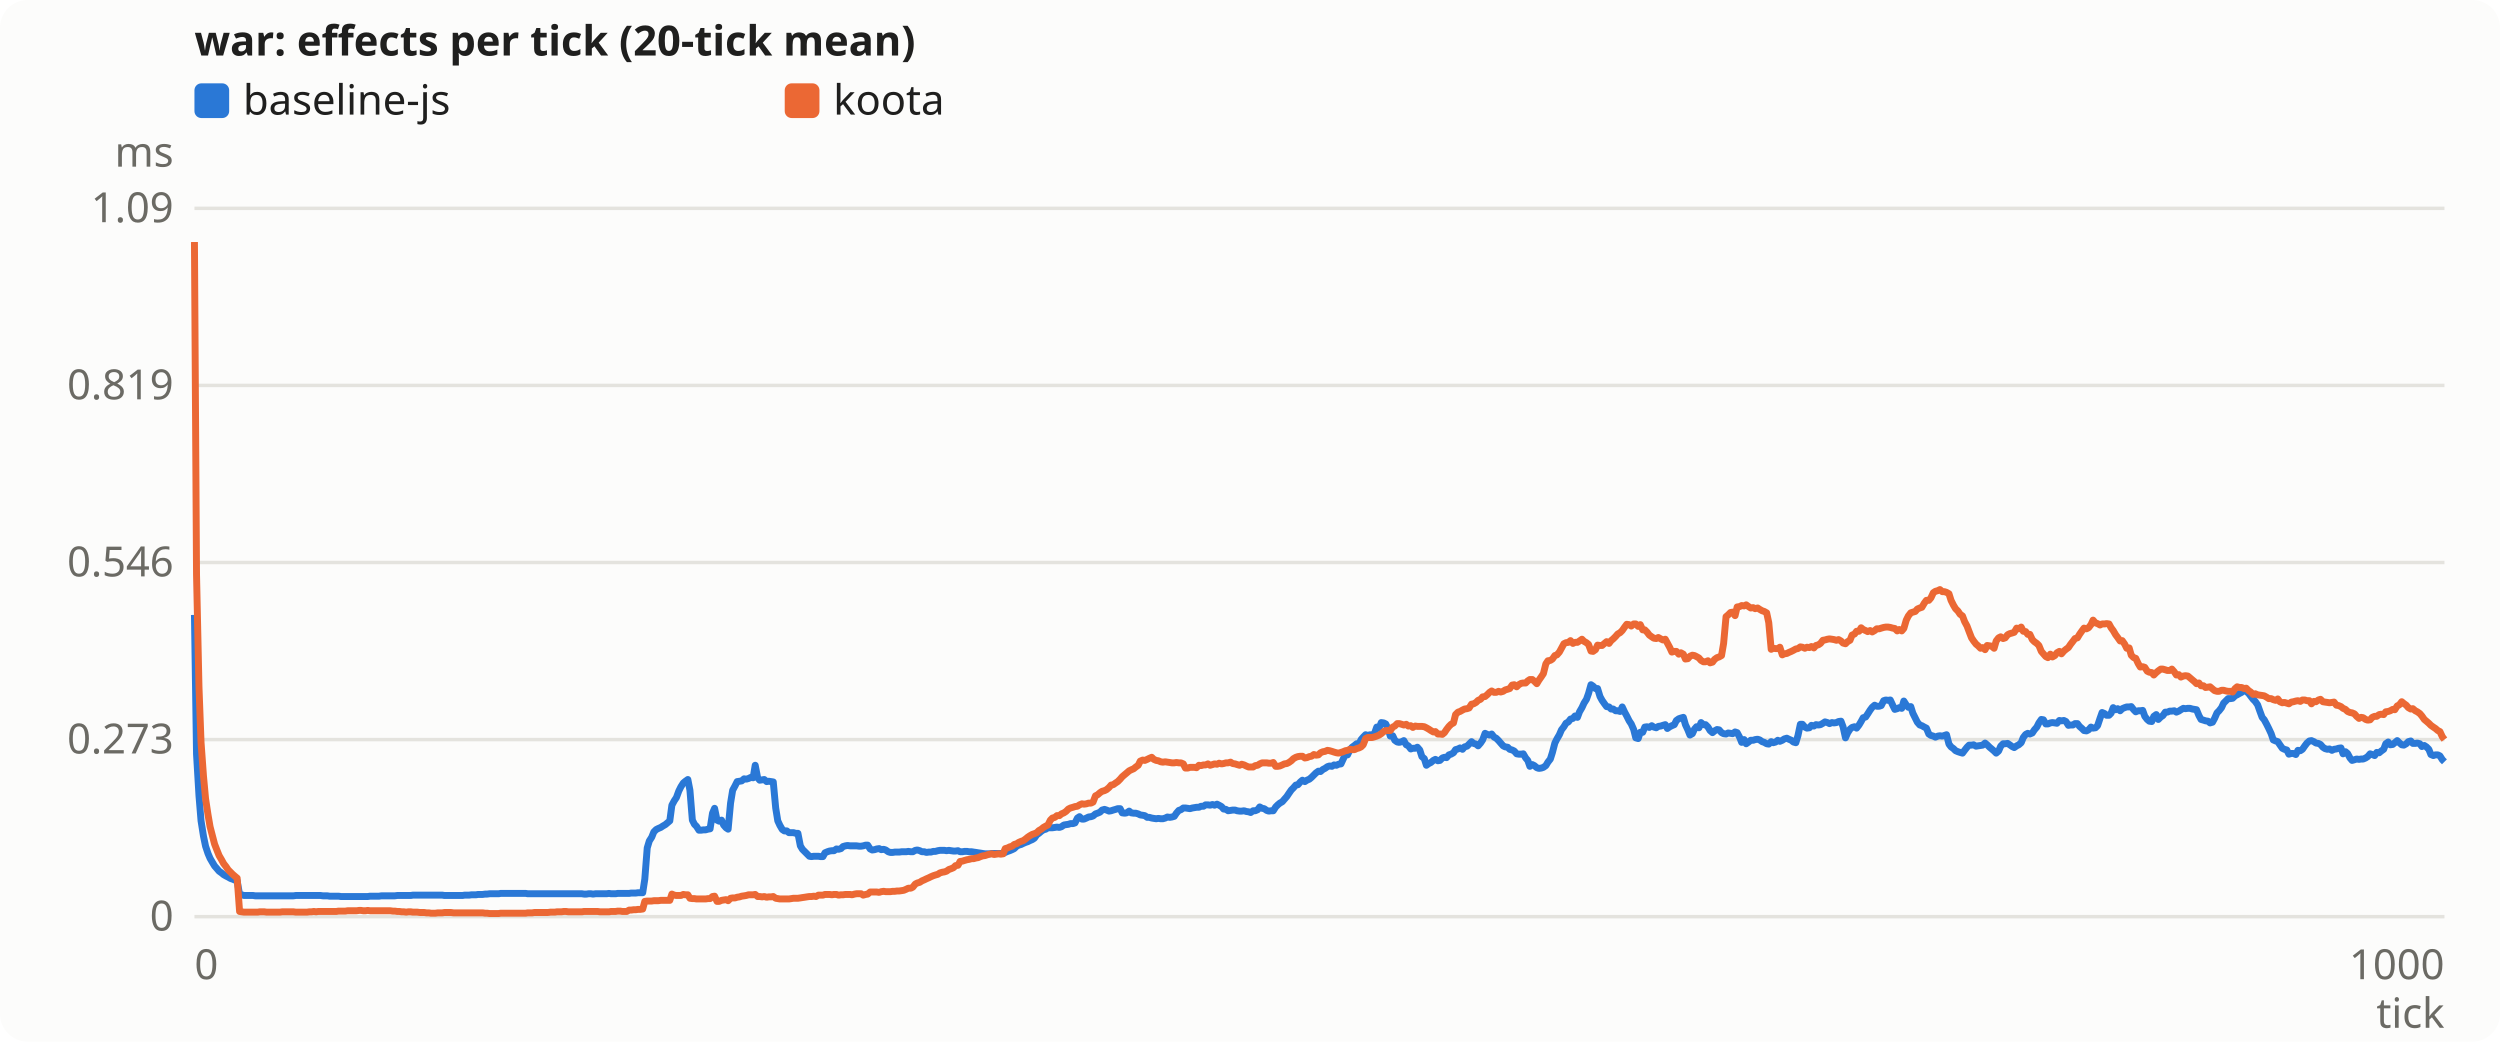
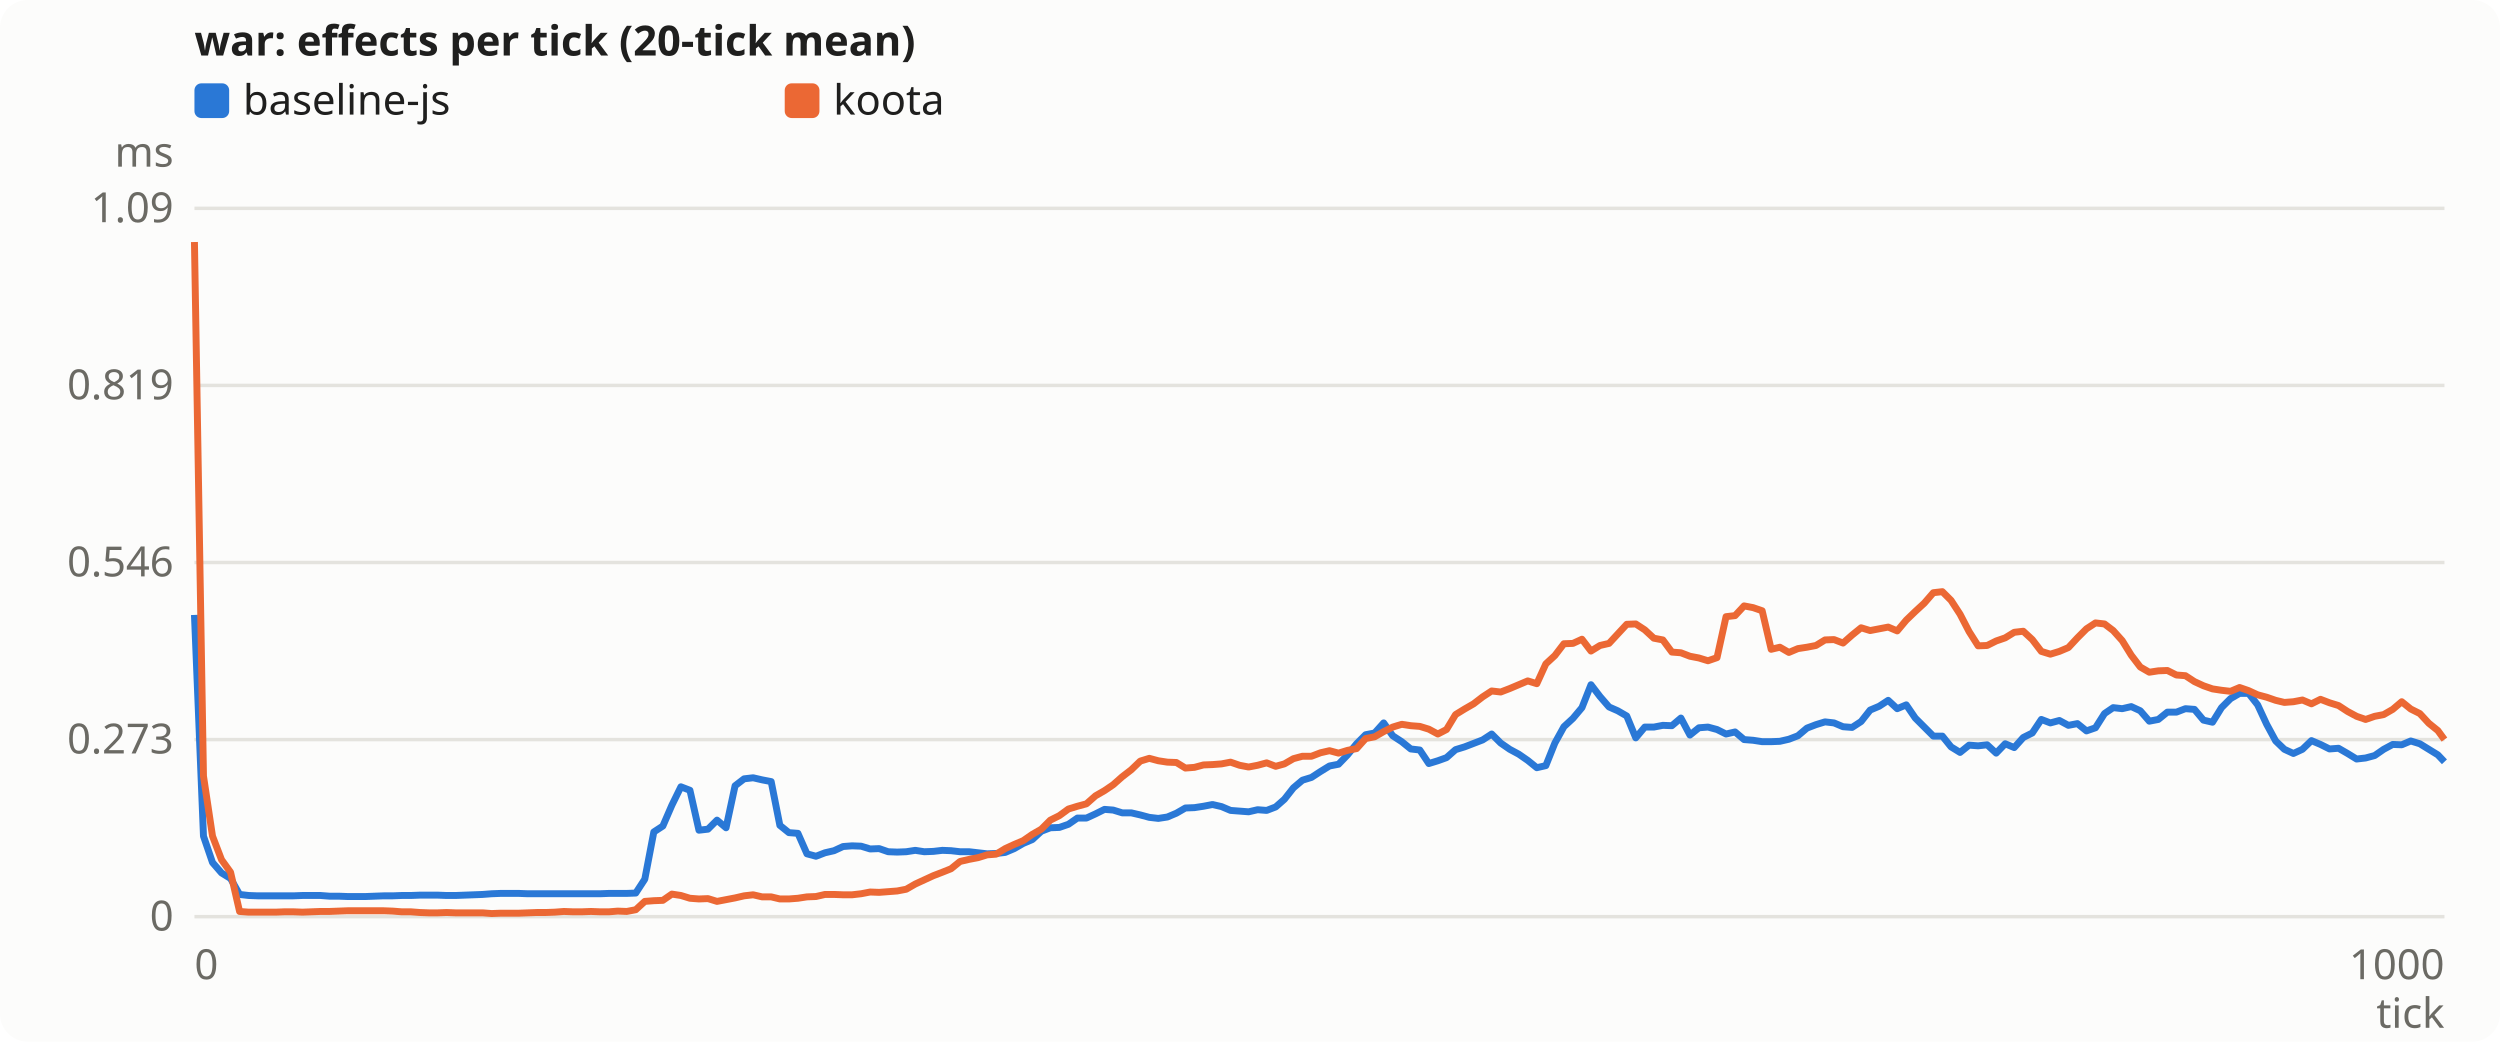
<svg xmlns="http://www.w3.org/2000/svg" viewBox="0 0 720 300" font-family="system-ui,sans-serif" font-size="12">
  <style>.bg{fill:#fcfcfb}.g{stroke:#e4e3de;stroke-width:1}.p{fill:#1f1f1e}.m{fill:#6b6a64}.s0{stroke:#2a78d6}.f0{fill:#2a78d6}.s1{stroke:#eb6834}.f1{fill:#eb6834}.s2{stroke:#1baf7a}.f2{fill:#1baf7a}.s3{stroke:#eda100}.f3{fill:#eda100}.s4{stroke:#e87ba4}.f4{fill:#e87ba4}.s5{stroke:#008300}.f5{fill:#008300}
@media (prefers-color-scheme: dark){.bg{fill:#1a1a19}.g{stroke:#33332f}.p{fill:#f0efec}.m{fill:#a3a29a}.s0{stroke:#3987e5}.f0{fill:#3987e5}.s1{stroke:#d95926}.f1{fill:#d95926}.s2{stroke:#199e70}.f2{fill:#199e70}.s3{stroke:#c98500}.f3{fill:#c98500}.s4{stroke:#d55181}.f4{fill:#d55181}.s5{stroke:#008300}.f5{fill:#008300}}</style>
  <rect class="bg" width="720" height="300" rx="8" />
  <text class="p" x="56" y="16" font-weight="600">war: effects per tick (20-tick mean)</text>
  <line class="g" x1="56" x2="704" y1="264" y2="264" />
  <text class="m" x="50" y="268" text-anchor="end">0</text>
  <line class="g" x1="56" x2="704" y1="213" y2="213" />
  <text class="m" x="50" y="217" text-anchor="end">0.273</text>
  <line class="g" x1="56" x2="704" y1="162" y2="162" />
  <text class="m" x="50" y="166" text-anchor="end">0.546</text>
  <line class="g" x1="56" x2="704" y1="111" y2="111" />
  <text class="m" x="50" y="115" text-anchor="end">0.819</text>
  <line class="g" x1="56" x2="704" y1="60" y2="60" />
  <text class="m" x="50" y="64" text-anchor="end">1.09</text>
  <text class="m" x="704" y="296" text-anchor="end">tick</text>
  <text class="m" x="50" y="48" text-anchor="end">ms</text>
  <text class="m" x="56" y="282">0</text>
  <text class="m" x="704" y="282" text-anchor="end">1000</text>
-   <polyline class="s0" fill="none" stroke-width="2" stroke-linejoin="round" points="56.0,177.1 56.6,217.2 57.3,229.1 57.9,236.4 58.6,240.8 59.2,243.7 59.9,245.8 60.5,247.2 61.2,248.4 61.8,249.4 62.5,250.2 63.1,250.9 63.8,251.4 64.4,251.9 65.1,252.3 65.7,252.6 66.4,253.0 67.0,253.2 67.7,253.5 68.3,253.7 69.0,257.6 69.6,257.7 70.3,257.9 70.9,257.9 71.6,257.9 72.2,257.9 72.9,257.9 73.5,258.0 74.2,258.0 74.8,258.0 75.5,258.0 76.1,258.0 76.8,258.0 77.4,258.0 78.1,258.0 78.7,258.0 79.4,258.0 80.0,258.0 80.6,258.0 81.3,258.0 81.9,258.0 82.6,258.0 83.2,258.0 83.9,258.0 84.5,258.0 85.2,257.9 85.8,257.9 86.5,257.9 87.1,257.9 87.8,257.9 88.4,257.9 89.1,257.9 89.7,257.9 90.4,257.9 91.0,257.9 91.7,257.9 92.3,257.9 93.0,258.0 93.6,258.0 94.3,258.0 94.9,258.1 95.6,258.1 96.2,258.1 96.9,258.1 97.5,258.1 98.2,258.2 98.8,258.2 99.5,258.2 100.1,258.2 100.8,258.2 101.4,258.2 102.1,258.2 102.7,258.2 103.4,258.2 104.0,258.2 104.6,258.2 105.3,258.2 105.9,258.2 106.6,258.1 107.2,258.1 107.9,258.1 108.5,258.1 109.2,258.1 109.8,258.0 110.5,258.0 111.1,258.0 111.8,258.0 112.4,258.0 113.1,258.0 113.7,258.0 114.4,257.9 115.0,257.9 115.7,257.9 116.3,257.9 117.0,257.9 117.6,257.9 118.3,257.9 118.9,257.8 119.6,257.8 120.2,257.8 120.9,257.8 121.5,257.8 122.2,257.8 122.8,257.8 123.5,257.8 124.1,257.8 124.8,257.8 125.4,257.8 126.1,257.8 126.7,257.8 127.4,257.8 128.0,257.9 128.6,257.9 129.3,257.9 129.9,257.9 130.6,257.9 131.2,257.9 131.9,257.9 132.5,257.9 133.2,257.9 133.8,257.8 134.5,257.8 135.1,257.8 135.8,257.7 136.4,257.7 137.1,257.7 137.7,257.6 138.4,257.6 139.0,257.6 139.7,257.5 140.3,257.5 141.0,257.4 141.6,257.4 142.3,257.4 142.9,257.4 143.6,257.4 144.2,257.3 144.9,257.3 145.5,257.3 146.2,257.3 146.8,257.3 147.5,257.3 148.1,257.3 148.8,257.3 149.4,257.3 150.1,257.3 150.7,257.3 151.4,257.3 152.0,257.4 152.6,257.4 153.3,257.4 153.9,257.4 154.6,257.4 155.2,257.4 155.9,257.4 156.5,257.4 157.2,257.4 157.8,257.4 158.5,257.4 159.1,257.4 159.8,257.4 160.4,257.4 161.1,257.4 161.7,257.4 162.4,257.4 163.0,257.4 163.7,257.4 164.3,257.4 165.0,257.4 165.6,257.4 166.3,257.4 166.9,257.4 167.6,257.4 168.2,257.5 168.9,257.5 169.5,257.4 170.2,257.4 170.8,257.5 171.5,257.4 172.1,257.4 172.8,257.4 173.4,257.4 174.1,257.4 174.7,257.4 175.4,257.3 176.0,257.4 176.6,257.4 177.3,257.4 177.9,257.3 178.6,257.3 179.2,257.3 179.9,257.3 180.5,257.3 181.2,257.3 181.8,257.2 182.5,257.2 183.1,257.2 183.8,257.1 184.4,257.1 185.1,257.1 185.7,253.2 186.4,244.2 187.0,242.2 187.7,241.1 188.3,239.6 189.0,238.9 189.6,238.6 190.3,238.3 190.9,237.9 191.6,237.5 192.2,237.0 192.9,236.4 193.5,231.9 194.2,230.6 194.8,229.7 195.5,227.8 196.1,226.6 196.8,225.5 197.4,225.0 198.1,224.5 198.7,227.6 199.4,236.2 200.0,237.4 200.6,238.0 201.3,239.1 201.9,239.1 202.6,239.0 203.2,239.0 203.9,238.8 204.5,238.7 205.2,234.2 205.8,232.8 206.5,236.2 207.1,236.5 207.8,236.2 208.4,237.6 209.1,238.4 209.7,238.8 210.4,231.3 211.0,227.6 211.7,226.3 212.3,225.1 213.0,225.0 213.6,224.9 214.3,224.3 214.9,224.4 215.6,224.2 216.2,223.9 216.9,224.0 217.5,220.4 218.2,224.0 218.8,224.7 219.5,224.6 220.1,224.5 220.8,225.1 221.4,225.0 222.1,225.1 222.7,225.2 223.4,232.7 224.0,236.4 224.6,237.7 225.3,238.9 225.9,239.3 226.6,239.3 227.2,239.8 227.9,239.8 228.5,239.8 229.2,240.0 229.8,240.0 230.5,243.6 231.1,244.6 231.8,245.3 232.4,245.9 233.1,246.6 233.7,246.7 234.4,246.6 235.0,246.6 235.7,246.6 236.3,246.7 237.0,246.7 237.6,245.6 238.3,245.3 238.9,245.1 239.6,245.0 240.2,245.0 240.9,244.5 241.5,244.6 242.2,244.4 242.8,243.8 243.5,243.6 244.1,243.5 244.8,243.6 245.4,243.6 246.1,243.6 246.7,243.6 247.4,243.7 248.0,243.7 248.6,243.6 249.3,243.4 249.9,243.4 250.6,244.5 251.2,244.8 251.9,244.7 252.5,244.5 253.2,244.4 253.8,244.7 254.5,244.6 255.1,244.8 255.8,245.3 256.4,245.5 257.1,245.5 257.7,245.4 258.4,245.4 259.0,245.4 259.7,245.3 260.3,245.3 261.0,245.3 261.6,245.2 262.3,245.3 262.9,245.3 263.6,244.9 264.2,244.8 264.9,245.0 265.5,245.3 266.2,245.3 266.8,245.5 267.5,245.4 268.1,245.4 268.8,245.2 269.4,245.2 270.1,245.0 270.7,244.9 271.4,244.9 272.0,244.9 272.6,245.0 273.3,244.9 273.9,245.0 274.6,245.1 275.2,245.1 275.9,245.0 276.5,245.3 277.2,245.3 277.8,245.2 278.5,245.2 279.1,245.3 279.8,245.3 280.4,245.4 281.1,245.5 281.7,245.6 282.4,245.7 283.0,245.8 283.7,245.9 284.3,245.9 285.0,245.9 285.6,245.8 286.3,245.8 286.9,245.8 287.6,245.8 288.2,245.8 288.9,245.8 289.5,245.5 290.2,245.2 290.8,245.0 291.5,244.7 292.1,244.4 292.8,243.7 293.4,243.4 294.1,243.2 294.7,242.9 295.4,242.6 296.0,242.4 296.6,242.1 297.3,241.8 297.9,241.4 298.6,240.4 299.2,240.0 299.9,239.4 300.5,239.0 301.2,238.8 301.8,238.4 302.5,238.4 303.1,238.4 303.8,238.3 304.4,238.2 305.1,238.3 305.7,238.1 306.4,237.6 307.0,237.5 307.7,237.4 308.3,237.2 309.0,237.2 309.6,237.0 310.3,235.6 310.9,235.2 311.6,235.9 312.2,235.9 312.9,235.6 313.5,235.3 314.2,235.2 314.8,235.0 315.5,234.4 316.1,234.2 316.8,233.9 317.4,233.3 318.1,233.1 318.7,233.3 319.4,233.6 320.0,233.5 320.6,233.3 321.3,233.1 321.9,232.9 322.6,232.9 323.2,234.1 323.9,234.2 324.5,234.1 325.2,233.6 325.8,234.1 326.5,234.2 327.1,234.2 327.8,234.4 328.4,234.7 329.1,234.8 329.7,234.9 330.4,235.4 331.0,235.4 331.7,235.6 332.3,235.7 333.0,235.8 333.6,235.7 334.3,235.8 334.9,235.8 335.6,235.6 336.2,235.3 336.9,235.4 337.5,235.3 338.2,235.1 338.8,234.2 339.5,233.4 340.1,233.2 340.8,232.7 341.4,232.7 342.1,232.8 342.7,232.9 343.4,232.7 344.0,232.6 344.6,232.5 345.3,232.5 345.9,232.2 346.6,232.2 347.2,231.8 347.9,231.8 348.5,231.9 349.2,231.7 349.8,231.9 350.5,231.6 351.1,231.9 351.8,232.3 352.4,233.0 353.1,233.1 353.7,233.5 354.4,233.4 355.0,233.3 355.7,233.3 356.3,233.5 357.0,233.6 357.6,233.6 358.3,233.5 358.9,233.7 359.6,233.8 360.2,234.0 360.9,233.5 361.5,233.5 362.2,233.2 362.8,232.4 363.5,232.8 364.1,232.9 364.8,233.4 365.4,233.6 366.1,233.5 366.7,233.5 367.4,232.4 368.0,231.8 368.6,231.3 369.3,230.9 369.9,230.2 370.6,229.4 371.2,228.5 371.9,227.5 372.5,226.9 373.2,226.1 373.8,226.0 374.5,225.2 375.1,224.7 375.8,225.1 376.4,224.7 377.1,224.4 377.7,223.9 378.4,223.2 379.0,222.6 379.7,222.1 380.3,222.2 381.0,221.6 381.6,221.3 382.3,220.8 382.9,220.6 383.6,220.7 384.2,220.3 384.9,220.4 385.5,220.1 386.2,220.0 386.8,218.7 387.5,217.2 388.1,217.4 388.8,215.9 389.4,215.2 390.1,214.7 390.7,214.2 391.4,214.2 392.0,213.0 392.6,212.3 393.3,211.6 393.9,211.8 394.6,211.6 395.2,211.7 395.9,211.1 396.5,209.4 397.2,209.6 397.8,208.1 398.5,208.2 399.1,208.5 399.8,210.0 400.4,212.0 401.1,211.9 401.7,213.2 402.4,213.7 403.0,213.8 403.7,213.6 404.3,213.3 405.0,214.5 405.6,214.8 406.3,215.7 406.9,215.5 407.6,215.5 408.2,215.2 408.9,216.0 409.5,217.9 410.2,218.5 410.8,220.4 411.5,219.9 412.1,219.6 412.8,219.0 413.4,218.7 414.1,219.1 414.7,219.0 415.4,218.3 416.0,218.1 416.6,218.2 417.3,217.4 417.9,217.2 418.6,216.8 419.2,215.9 419.9,215.7 420.5,215.4 421.2,215.8 421.8,215.1 422.5,214.9 423.1,214.3 423.8,213.6 424.4,214.1 425.1,214.3 425.7,214.8 426.4,214.0 427.0,213.1 427.7,211.2 428.3,211.5 429.0,211.7 429.6,211.4 430.3,212.3 430.9,212.6 431.6,213.3 432.2,214.0 432.9,214.8 433.5,215.1 434.2,215.2 434.8,215.8 435.5,216.0 436.1,216.3 436.8,217.1 437.4,217.2 438.1,217.2 438.7,217.1 439.4,218.3 440.0,219.0 440.6,220.7 441.3,220.2 441.9,220.5 442.6,221.1 443.2,221.3 443.9,221.2 444.5,221.0 445.2,220.5 445.8,219.5 446.5,218.6 447.1,216.7 447.8,214.0 448.4,212.8 449.1,211.6 449.7,210.2 450.4,209.3 451.0,208.3 451.7,207.9 452.3,207.1 453.0,206.9 453.6,206.2 454.3,206.6 454.9,205.0 455.6,203.8 456.2,202.5 456.9,201.4 457.5,199.7 458.2,197.2 458.8,197.6 459.5,198.3 460.1,198.3 460.8,200.6 461.4,201.7 462.1,202.7 462.7,203.5 463.4,203.6 464.0,204.2 464.6,204.2 465.3,204.7 465.9,204.7 466.6,204.9 467.2,203.6 467.9,205.1 468.5,206.2 469.2,207.6 469.8,208.5 470.5,210.1 471.1,212.5 471.8,212.7 472.4,210.9 473.1,210.9 473.7,209.4 474.4,209.3 475.0,209.5 475.7,209.0 476.3,209.4 477.0,209.6 477.6,209.2 478.3,209.1 478.9,208.9 479.6,208.7 480.2,209.8 480.9,209.3 481.5,209.0 482.2,208.7 482.8,207.5 483.5,207.0 484.1,206.8 484.8,206.6 485.4,208.7 486.1,210.2 486.7,211.7 487.4,211.3 488.0,210.0 488.6,209.3 489.3,209.6 489.9,208.1 490.6,208.7 491.2,208.7 491.9,209.4 492.5,210.4 493.2,211.0 493.8,210.5 494.5,210.1 495.1,210.2 495.8,211.0 496.4,211.3 497.1,211.4 497.7,211.1 498.4,211.2 499.0,211.3 499.7,210.8 500.3,211.0 501.0,212.3 501.6,213.8 502.3,213.0 502.9,214.2 503.6,213.7 504.2,213.2 504.9,213.2 505.5,213.0 506.2,212.9 506.8,213.1 507.5,213.6 508.1,213.8 508.8,214.2 509.4,214.3 510.1,213.6 510.7,213.9 511.4,213.7 512.0,213.2 512.6,213.5 513.3,213.2 513.9,212.8 514.6,212.6 515.2,212.9 515.9,213.2 516.5,213.7 517.2,213.9 517.8,211.9 518.5,208.6 519.1,208.6 519.8,209.4 520.4,209.7 521.1,209.6 521.7,208.9 522.4,209.1 523.0,208.7 523.7,208.8 524.3,208.7 525.0,208.3 525.6,207.9 526.3,208.1 526.9,208.4 527.6,208.1 528.2,208.2 528.9,208.1 529.5,207.8 530.2,207.7 530.8,209.3 531.5,212.5 532.1,211.1 532.8,210.0 533.4,209.5 534.1,209.3 534.7,209.7 535.4,208.8 536.0,207.8 536.6,206.7 537.3,206.5 537.9,205.6 538.6,204.5 539.2,203.7 539.9,203.1 540.5,203.4 541.2,203.4 541.8,203.2 542.5,201.8 543.1,201.6 543.8,201.7 544.4,201.6 545.1,203.1 545.7,204.3 546.4,204.1 547.0,203.8 547.7,204.0 548.3,201.9 549.0,203.0 549.6,203.7 550.3,203.5 550.9,205.4 551.6,206.8 552.2,208.0 552.9,208.8 553.5,209.0 554.2,209.4 554.8,209.7 555.5,211.4 556.1,211.8 556.8,212.0 557.4,212.3 558.1,212.0 558.7,211.9 559.4,212.0 560.0,211.8 560.6,211.6 561.3,214.3 561.9,215.1 562.6,215.6 563.2,216.2 563.9,216.5 564.5,216.7 565.2,216.9 565.8,216.1 566.5,215.2 567.1,214.6 567.8,214.6 568.4,214.5 569.1,214.9 569.7,214.8 570.4,214.7 571.0,214.6 571.7,214.0 572.3,214.5 573.0,215.2 573.6,215.7 574.3,216.3 574.9,216.9 575.6,216.3 576.2,214.9 576.9,214.2 577.5,214.2 578.2,214.1 578.8,214.5 579.5,215.0 580.1,215.3 580.8,214.8 581.4,214.5 582.1,213.9 582.7,212.4 583.4,211.5 584.0,211.2 584.6,211.4 585.3,211.1 585.9,210.2 586.6,209.4 587.2,208.2 587.9,207.2 588.5,207.3 589.2,208.5 589.8,208.5 590.5,208.2 591.1,208.1 591.8,208.2 592.4,208.3 593.1,207.5 593.7,207.6 594.4,207.5 595.0,207.8 595.7,208.9 596.3,208.8 597.0,208.8 597.6,208.4 598.3,208.4 598.9,209.2 599.6,209.8 600.2,210.4 600.9,210.5 601.5,210.2 602.2,209.4 602.8,209.7 603.5,209.6 604.1,209.0 604.8,206.9 605.4,205.2 606.1,205.5 606.7,206.0 607.4,206.0 608.0,205.4 608.6,203.8 609.3,204.4 609.9,204.1 610.6,204.7 611.2,204.1 611.9,203.8 612.5,203.6 613.2,203.6 613.8,203.5 614.5,204.4 615.1,205.0 615.8,204.7 616.4,204.7 617.1,204.6 617.7,206.3 618.4,207.2 619.0,207.7 619.7,207.8 620.3,206.3 621.0,205.8 621.6,207.2 622.3,206.5 622.9,206.1 623.6,205.1 624.2,205.1 624.9,204.8 625.5,204.8 626.2,204.7 626.8,205.1 627.5,204.8 628.1,204.4 628.8,204.0 629.4,204.1 630.1,204.0 630.7,204.0 631.4,204.2 632.0,204.3 632.6,204.4 633.3,206.1 633.9,207.2 634.6,207.4 635.2,207.6 635.9,207.7 636.5,208.2 637.2,208.0 637.8,206.9 638.5,205.3 639.1,204.7 639.8,203.8 640.4,202.5 641.1,201.8 641.7,201.2 642.4,201.2 643.0,201.1 643.7,200.4 644.3,200.1 645.0,199.7 645.6,199.4 646.3,198.7 646.9,199.1 647.6,199.7 648.2,200.5 648.9,201.4 649.5,202.0 650.2,203.0 650.8,204.7 651.5,206.6 652.1,207.3 652.8,208.6 653.4,209.8 654.1,211.3 654.7,213.1 655.4,213.4 656.0,213.6 656.6,214.5 657.3,215.5 657.9,215.8 658.6,216.0 659.2,217.2 659.9,217.0 660.5,217.0 661.2,217.3 661.8,216.1 662.5,216.2 663.1,215.8 663.8,214.8 664.4,214.0 665.1,213.4 665.7,213.3 666.4,213.6 667.0,214.0 667.7,214.1 668.3,214.4 669.0,215.2 669.6,215.6 670.3,215.8 670.9,215.7 671.6,216.1 672.2,215.8 672.9,215.7 673.5,215.5 674.2,215.4 674.8,217.1 675.5,216.5 676.1,217.0 676.8,218.3 677.4,219.0 678.1,218.8 678.7,218.6 679.4,218.7 680.0,218.6 680.6,218.6 681.3,218.3 681.9,217.9 682.6,217.1 683.2,217.3 683.9,217.6 684.5,216.7 685.2,216.8 685.8,216.3 686.5,215.8 687.1,214.2 687.8,213.7 688.4,214.5 689.1,214.4 689.7,213.9 690.4,213.3 691.0,213.9 691.7,214.5 692.3,214.6 693.0,214.2 693.6,213.6 694.3,213.4 694.9,214.1 695.6,214.1 696.2,214.0 696.9,214.2 697.5,215.0 698.2,214.7 698.8,215.1 699.5,215.8 700.1,217.3 700.8,217.6 701.4,217.4 702.1,217.4 702.7,217.7 703.4,218.8 704.0,219.4" />
-   <polyline class="s1" fill="none" stroke-width="2" stroke-linejoin="round" points="56.0,69.7 56.6,165.5 57.3,197.7 57.9,213.8 58.6,223.5 59.2,230.0 59.9,234.6 60.5,238.1 61.2,240.8 61.8,243.1 62.5,244.9 63.1,246.4 63.8,247.6 64.4,248.7 65.1,249.6 65.7,250.5 66.4,251.2 67.0,251.8 67.7,252.4 68.3,252.9 69.0,262.5 69.6,262.6 70.3,262.7 70.9,262.7 71.6,262.7 72.2,262.7 72.9,262.7 73.5,262.7 74.2,262.7 74.8,262.6 75.5,262.6 76.1,262.6 76.8,262.7 77.4,262.7 78.1,262.7 78.7,262.7 79.4,262.7 80.0,262.7 80.6,262.7 81.3,262.6 81.9,262.6 82.6,262.6 83.2,262.6 83.9,262.6 84.5,262.6 85.2,262.7 85.8,262.7 86.5,262.7 87.1,262.7 87.8,262.7 88.4,262.7 89.1,262.6 89.7,262.6 90.4,262.5 91.0,262.6 91.7,262.5 92.3,262.5 93.0,262.5 93.6,262.5 94.3,262.5 94.9,262.5 95.6,262.5 96.2,262.5 96.9,262.5 97.5,262.4 98.2,262.4 98.8,262.4 99.5,262.4 100.1,262.3 100.8,262.3 101.4,262.3 102.1,262.3 102.7,262.3 103.4,262.2 104.0,262.2 104.6,262.3 105.3,262.3 105.9,262.2 106.6,262.3 107.2,262.3 107.9,262.3 108.5,262.3 109.2,262.3 109.8,262.3 110.5,262.3 111.1,262.3 111.8,262.3 112.4,262.3 113.1,262.4 113.7,262.4 114.4,262.5 115.0,262.5 115.7,262.6 116.3,262.6 117.0,262.7 117.6,262.6 118.3,262.6 118.9,262.7 119.6,262.7 120.2,262.7 120.9,262.8 121.5,262.8 122.2,262.8 122.8,262.9 123.5,262.9 124.1,263.0 124.8,263.0 125.4,263.0 126.1,262.9 126.7,262.9 127.4,262.9 128.0,262.8 128.6,262.8 129.3,262.8 129.9,262.8 130.6,262.9 131.2,262.9 131.9,262.9 132.5,262.9 133.2,262.9 133.8,262.9 134.5,262.9 135.1,262.9 135.8,262.9 136.4,262.9 137.1,262.9 137.7,262.9 138.4,262.9 139.0,262.9 139.7,263.0 140.3,263.0 141.0,263.1 141.6,263.1 142.3,263.1 142.9,263.1 143.6,263.1 144.2,263.0 144.9,263.0 145.5,263.0 146.2,263.0 146.8,263.0 147.5,263.0 148.1,263.0 148.8,263.0 149.4,263.0 150.1,263.0 150.7,263.0 151.4,263.0 152.0,262.9 152.6,262.9 153.3,262.9 153.9,262.8 154.6,262.8 155.2,262.8 155.9,262.8 156.5,262.8 157.2,262.8 157.8,262.8 158.5,262.7 159.1,262.7 159.8,262.7 160.4,262.6 161.1,262.6 161.7,262.6 162.4,262.5 163.0,262.5 163.7,262.6 164.3,262.6 165.0,262.6 165.6,262.6 166.3,262.6 166.9,262.6 167.6,262.6 168.2,262.5 168.9,262.5 169.5,262.5 170.2,262.5 170.8,262.5 171.5,262.5 172.1,262.5 172.8,262.6 173.4,262.6 174.1,262.6 174.7,262.6 175.4,262.6 176.0,262.5 176.6,262.5 177.3,262.5 177.9,262.4 178.6,262.4 179.2,262.5 179.9,262.5 180.5,262.5 181.2,262.1 181.8,262.1 182.5,262.0 183.1,262.0 183.8,261.9 184.4,261.9 185.1,261.8 185.7,259.6 186.4,259.5 187.0,259.5 187.7,259.5 188.3,259.4 189.0,259.4 189.6,259.4 190.3,259.3 190.9,259.3 191.6,259.3 192.2,259.3 192.9,259.3 193.5,257.5 194.2,257.8 194.8,257.9 195.5,257.9 196.1,257.9 196.8,257.6 197.4,257.7 198.1,257.7 198.7,258.7 199.4,258.8 200.0,258.8 200.6,258.9 201.3,258.9 201.9,258.9 202.6,258.9 203.2,258.9 203.9,258.8 204.5,258.8 205.2,258.2 205.8,258.1 206.5,259.6 207.1,259.6 207.8,259.3 208.4,259.2 209.1,259.1 209.7,259.4 210.4,258.7 211.0,258.6 211.7,258.6 212.3,258.4 213.0,258.3 213.6,258.1 214.3,258.0 214.9,257.9 215.6,257.7 216.2,257.7 216.9,257.7 217.5,257.6 218.2,258.2 218.8,258.2 219.5,258.3 220.1,258.2 220.8,258.4 221.4,258.3 222.1,258.3 222.7,258.2 223.4,258.7 224.0,258.8 224.6,258.9 225.3,258.9 225.9,258.9 226.6,258.9 227.2,258.9 227.9,258.8 228.5,258.7 229.2,258.7 229.8,258.7 230.5,258.6 231.1,258.5 231.8,258.4 232.4,258.3 233.1,258.2 233.7,258.2 234.4,258.1 235.0,258.2 235.7,257.8 236.3,257.8 237.0,257.8 237.6,257.6 238.3,257.6 238.9,257.6 239.6,257.7 240.2,257.6 240.9,257.6 241.5,257.8 242.2,257.7 242.8,257.7 243.5,257.6 244.1,257.6 244.8,257.6 245.4,257.7 246.1,257.5 246.7,257.4 247.4,257.4 248.0,257.4 248.6,257.8 249.3,257.6 249.9,257.5 250.6,256.9 251.2,256.9 251.9,256.9 252.5,256.9 253.2,257.0 253.8,256.8 254.5,256.7 255.1,256.8 255.8,256.8 256.4,256.8 257.1,256.7 257.7,256.7 258.4,256.6 259.0,256.6 259.7,256.5 260.3,256.4 261.0,256.1 261.6,255.8 262.3,255.8 262.9,255.5 263.6,254.6 264.2,254.3 264.9,254.1 265.5,253.7 266.2,253.4 266.8,253.1 267.5,252.8 268.1,252.5 268.8,252.2 269.4,252.0 270.1,251.8 270.7,251.4 271.4,251.2 272.0,251.1 272.6,250.9 273.3,250.4 273.9,250.2 274.6,249.9 275.2,249.3 275.9,249.2 276.5,248.1 277.2,248.0 277.8,247.8 278.5,247.6 279.1,247.5 279.8,247.3 280.4,247.3 281.1,247.1 281.7,247.0 282.4,246.7 283.0,246.5 283.7,246.4 284.3,246.2 285.0,246.0 285.6,245.9 286.3,246.1 286.9,246.0 287.6,245.9 288.2,246.0 288.9,245.9 289.5,244.4 290.2,244.2 290.8,243.9 291.5,243.7 292.1,243.2 292.8,243.0 293.4,242.6 294.1,242.3 294.7,242.1 295.4,241.6 296.0,241.1 296.6,240.7 297.3,240.3 297.9,240.1 298.6,239.8 299.2,239.2 299.9,238.8 300.5,238.3 301.2,237.9 301.8,237.6 302.5,236.2 303.1,235.6 303.8,235.4 304.4,234.9 305.1,234.9 305.7,234.4 306.4,234.1 307.0,233.7 307.7,233.0 308.3,232.7 309.0,232.5 309.6,232.3 310.3,232.2 310.9,231.8 311.6,231.5 312.2,231.6 312.9,231.5 313.5,231.3 314.2,231.3 314.8,231.0 315.5,229.2 316.1,228.9 316.8,228.3 317.4,227.9 318.1,227.7 318.7,227.4 319.4,226.8 320.0,226.1 320.6,226.0 321.3,225.5 321.9,225.1 322.6,224.4 323.2,223.7 323.9,223.1 324.5,222.6 325.2,222.0 325.8,221.7 326.5,221.4 327.1,220.9 327.8,220.4 328.4,219.2 329.1,218.9 329.7,219.0 330.4,218.7 331.0,218.4 331.7,218.1 332.3,218.7 333.0,219.0 333.6,219.1 334.3,219.4 334.9,219.5 335.6,219.4 336.2,219.5 336.9,219.6 337.5,219.7 338.2,219.7 338.8,219.6 339.5,219.7 340.1,219.7 340.8,220.0 341.4,221.2 342.1,221.2 342.7,221.0 343.4,221.0 344.0,221.0 344.6,221.1 345.3,220.4 345.9,220.5 346.6,220.3 347.2,220.3 347.9,220.0 348.5,220.4 349.2,220.2 349.8,220.0 350.5,220.1 351.1,219.8 351.8,220.0 352.4,219.9 353.1,219.7 353.7,219.7 354.4,219.5 355.0,219.9 355.7,220.0 356.3,220.2 357.0,220.4 357.6,220.1 358.3,220.3 358.9,220.6 359.6,220.9 360.2,220.9 360.9,220.9 361.5,220.5 362.2,220.4 362.8,220.0 363.5,219.7 364.1,219.7 364.8,219.7 365.4,219.8 366.1,219.8 366.7,219.6 367.4,220.7 368.0,220.7 368.6,220.6 369.3,220.3 369.9,220.0 370.6,219.9 371.2,219.6 371.9,219.1 372.5,218.5 373.2,218.1 373.8,217.9 374.5,217.8 375.1,217.8 375.8,218.3 376.4,218.2 377.1,217.9 377.7,217.8 378.4,217.3 379.0,217.5 379.7,217.4 380.3,216.8 381.0,216.5 381.6,216.4 382.3,216.1 382.9,216.2 383.6,216.4 384.2,216.6 384.9,216.8 385.5,216.9 386.2,216.7 386.8,216.5 387.5,216.2 388.1,216.1 388.8,215.8 389.4,215.9 390.1,215.9 390.7,215.6 391.4,215.4 392.0,215.1 392.6,214.5 393.3,212.7 393.9,212.4 394.6,212.4 395.2,212.4 395.9,212.2 396.5,212.0 397.2,211.7 397.8,211.3 398.5,210.7 399.1,210.4 399.8,210.4 400.4,210.4 401.1,209.4 401.7,209.1 402.4,208.4 403.0,208.4 403.7,208.6 404.3,208.8 405.0,208.6 405.6,209.1 406.3,209.0 406.9,209.5 407.6,209.1 408.2,209.2 408.9,209.2 409.5,209.2 410.2,209.3 410.8,209.6 411.5,210.0 412.1,210.4 412.8,210.8 413.4,210.7 414.1,211.4 414.7,211.4 415.4,211.5 416.0,211.0 416.6,210.1 417.3,209.2 417.9,208.6 418.6,208.2 419.2,205.8 419.9,205.1 420.5,204.9 421.2,204.5 421.8,204.2 422.5,204.1 423.1,203.9 423.8,202.8 424.4,202.7 425.1,202.3 425.7,201.7 426.4,201.4 427.0,200.7 427.7,200.6 428.3,200.1 429.0,199.4 429.6,199.0 430.3,199.4 430.9,199.4 431.6,199.1 432.2,199.3 432.9,199.1 433.5,198.7 434.2,198.5 434.8,198.3 435.5,197.3 436.1,197.2 436.8,197.8 437.4,197.2 438.1,196.8 438.7,196.7 439.4,196.7 440.0,196.1 440.6,195.7 441.3,195.7 441.9,196.2 442.6,196.9 443.2,195.9 443.9,194.9 444.5,194.0 445.2,191.2 445.8,190.3 446.5,190.2 447.1,189.8 447.8,188.8 448.4,188.6 449.1,187.8 449.7,186.7 450.4,185.4 451.0,185.1 451.7,185.0 452.3,184.5 453.0,185.3 453.6,185.0 454.3,185.0 454.9,184.6 455.6,184.1 456.2,184.7 456.9,185.1 457.5,185.6 458.2,187.5 458.8,187.6 459.5,187.1 460.1,185.8 460.8,185.9 461.4,185.9 462.1,185.3 462.7,184.8 463.4,185.3 464.0,184.5 464.6,184.0 465.3,183.3 465.9,182.6 466.6,182.2 467.2,181.6 467.9,180.6 468.5,179.8 469.2,179.9 469.8,180.3 470.5,179.7 471.1,179.7 471.8,180.4 472.4,179.9 473.1,181.4 473.7,181.4 474.4,182.1 475.0,182.9 475.7,183.4 476.3,183.8 477.0,183.9 477.6,183.6 478.3,184.0 478.9,184.3 479.6,184.1 480.2,185.2 480.9,186.5 481.5,187.8 482.2,187.6 482.8,187.6 483.5,188.4 484.1,188.0 484.8,188.4 485.4,189.8 486.1,189.7 486.7,189.0 487.4,188.7 488.0,188.8 488.6,189.1 489.3,189.5 489.9,190.2 490.6,190.6 491.2,190.6 491.9,190.3 492.5,190.9 493.2,190.7 493.8,189.9 494.5,189.4 495.1,189.2 495.8,188.8 496.4,185.3 497.1,177.6 497.7,177.1 498.4,176.4 499.0,176.3 499.7,177.3 500.3,174.8 501.0,174.7 501.6,174.4 502.3,174.5 502.9,174.2 503.6,174.7 504.2,175.1 504.9,175.0 505.5,175.3 506.2,175.1 506.8,175.5 507.5,175.9 508.1,176.1 508.8,176.5 509.4,179.3 510.1,187.0 510.7,186.7 511.4,186.8 512.0,186.8 512.6,186.4 513.3,188.6 513.9,188.3 514.6,188.2 515.2,187.9 515.9,187.6 516.5,187.3 517.2,186.9 517.8,186.8 518.5,186.3 519.1,186.4 519.8,186.7 520.4,186.4 521.1,186.5 521.7,186.2 522.4,186.6 523.0,185.9 523.7,185.7 524.3,185.3 525.0,184.4 525.6,184.3 526.3,184.1 526.9,184.0 527.6,184.1 528.2,184.2 528.9,184.4 529.5,184.2 530.2,184.6 530.8,185.2 531.5,185.4 532.1,184.8 532.8,184.4 533.4,182.9 534.1,182.6 534.7,181.8 535.4,181.8 536.0,180.8 536.6,181.3 537.3,181.6 537.9,181.9 538.6,181.6 539.2,182.0 539.9,181.6 540.5,181.1 541.2,181.1 541.8,180.9 542.5,180.7 543.1,180.6 543.8,180.6 544.4,180.7 545.1,180.9 545.7,181.0 546.4,181.7 547.0,181.3 547.7,181.7 548.3,181.0 549.0,178.6 549.6,177.4 550.3,176.5 550.9,176.3 551.6,176.1 552.2,175.4 552.9,175.1 553.5,174.9 554.2,173.7 554.8,172.9 555.5,172.9 556.1,172.2 556.8,170.7 557.4,170.3 558.1,170.1 558.7,169.8 559.4,170.4 560.0,170.4 560.6,170.6 561.3,171.0 561.9,172.9 562.6,174.3 563.2,175.3 563.9,176.0 564.5,176.9 565.2,177.4 565.8,179.0 566.5,180.3 567.1,181.9 567.8,183.7 568.4,184.6 569.1,185.5 569.7,186.0 570.4,186.7 571.0,186.5 571.7,187.1 572.3,185.9 573.0,186.0 573.6,186.1 574.3,186.7 574.9,184.6 575.6,183.7 576.2,183.4 576.9,183.9 577.5,183.7 578.2,182.8 578.8,182.5 579.5,182.3 580.1,182.1 580.8,180.9 581.4,181.1 582.1,180.6 582.7,181.8 583.4,181.9 584.0,182.7 584.6,182.7 585.3,184.2 585.9,184.8 586.6,185.3 587.2,185.9 587.9,187.6 588.5,188.3 589.2,189.1 589.8,189.4 590.5,188.4 591.1,189.2 591.8,188.8 592.4,188.0 593.1,187.6 593.7,188.3 594.4,187.5 595.0,187.0 595.7,186.5 596.3,185.6 597.0,184.7 597.6,183.9 598.3,183.7 598.9,182.7 599.6,181.7 600.2,180.9 600.9,181.1 601.5,180.8 602.2,179.9 602.8,178.6 603.5,179.4 604.1,179.6 604.8,180.0 605.4,179.7 606.1,179.7 606.7,179.6 607.4,179.7 608.0,180.8 608.6,181.6 609.3,182.8 609.9,183.6 610.6,184.6 611.2,184.5 611.9,185.5 612.5,186.7 613.2,186.6 613.8,188.7 614.5,189.4 615.1,189.6 615.8,191.1 616.4,192.1 617.1,192.0 617.7,192.2 618.4,193.3 619.0,193.6 619.7,193.7 620.3,194.4 621.0,193.7 621.6,193.2 622.3,192.7 622.9,192.7 623.6,192.9 624.2,193.1 624.9,193.1 625.5,192.7 626.2,193.5 626.8,194.4 627.5,194.3 628.1,195.0 628.8,194.7 629.4,194.6 630.1,194.7 630.7,195.2 631.4,195.8 632.0,196.3 632.6,196.9 633.3,196.7 633.9,197.5 634.6,197.5 635.2,198.0 635.9,197.9 636.5,197.8 637.2,198.4 637.8,198.9 638.5,199.1 639.1,199.1 639.8,198.8 640.4,198.8 641.1,199.0 641.7,199.1 642.4,199.1 643.0,199.3 643.7,198.3 644.3,197.8 645.0,198.0 645.6,198.0 646.3,198.3 646.9,198.2 647.6,198.9 648.2,199.3 648.9,200.0 649.5,199.8 650.2,200.1 650.8,200.2 651.5,200.3 652.1,200.4 652.8,200.8 653.4,201.2 654.1,201.2 654.7,201.5 655.4,201.7 656.0,201.3 656.6,202.1 657.3,202.4 657.9,202.3 658.6,202.5 659.2,202.7 659.9,202.2 660.5,202.1 661.2,201.9 661.8,201.8 662.5,202.0 663.1,201.6 663.8,201.6 664.4,201.8 665.1,201.8 665.7,202.7 666.4,202.0 667.0,202.1 667.7,201.6 668.3,201.4 669.0,202.1 669.6,202.2 670.3,202.3 670.9,202.4 671.6,202.3 672.2,202.2 672.9,203.1 673.5,203.2 674.2,203.5 674.8,204.0 675.5,204.3 676.1,204.9 676.8,205.2 677.4,205.3 678.1,205.6 678.7,206.3 679.4,206.9 680.0,206.6 680.6,206.7 681.3,207.2 681.9,207.4 682.6,207.3 683.2,206.6 683.9,206.3 684.5,206.3 685.2,205.8 685.8,205.7 686.5,205.8 687.1,205.0 687.8,204.9 688.4,204.7 689.1,204.3 689.7,204.4 690.4,203.3 691.0,203.0 691.7,202.1 692.3,202.6 693.0,203.1 693.6,203.8 694.3,204.2 694.9,204.1 695.6,204.7 696.2,205.0 696.9,205.5 697.5,206.2 698.2,207.2 698.8,207.7 699.5,208.3 700.1,208.9 700.8,209.4 701.4,209.8 702.1,210.4 702.7,210.7 703.4,212.2 704.0,213.0" />
+   <polyline class="s0" fill="none" stroke-width="2" stroke-linejoin="round" points="56.0,177.1 58.6,240.8 61.2,248.4 63.8,251.4 66.4,253.0 69.0,257.6 71.6,257.9 74.2,258.0 76.8,258.0 79.4,258.0 81.9,258.0 84.5,258.0 87.1,257.9 89.7,257.9 92.3,257.9 94.9,258.1 97.5,258.1 100.1,258.2 102.7,258.2 105.3,258.2 107.9,258.1 110.5,258.0 113.1,258.0 115.7,257.9 118.3,257.9 120.9,257.8 123.5,257.8 126.1,257.8 128.6,257.9 131.2,257.9 133.8,257.8 136.4,257.7 139.0,257.6 141.6,257.4 144.2,257.3 146.8,257.3 149.4,257.3 152.0,257.4 154.6,257.4 157.2,257.4 159.8,257.4 162.4,257.4 165.0,257.4 167.6,257.4 170.2,257.4 172.8,257.4 175.4,257.3 177.9,257.3 180.5,257.3 183.1,257.2 185.7,253.2 188.3,239.6 190.9,237.9 193.5,231.9 196.1,226.6 198.7,227.6 201.3,239.1 203.9,238.8 206.5,236.2 209.1,238.4 211.7,226.3 214.3,224.3 216.9,224.0 219.5,224.6 222.1,225.1 224.6,237.7 227.2,239.8 229.8,240.0 232.4,245.9 235.0,246.6 237.6,245.6 240.2,245.0 242.8,243.8 245.4,243.6 248.0,243.7 250.6,244.5 253.2,244.4 255.8,245.3 258.4,245.4 261.0,245.3 263.6,244.9 266.2,245.3 268.8,245.2 271.4,244.9 273.9,245.0 276.5,245.3 279.1,245.3 281.7,245.6 284.3,245.9 286.9,245.8 289.5,245.5 292.1,244.4 294.7,242.9 297.3,241.8 299.9,239.4 302.5,238.4 305.1,238.3 307.7,237.4 310.3,235.6 312.9,235.6 315.5,234.4 318.1,233.1 320.6,233.3 323.2,234.1 325.8,234.1 328.4,234.7 331.0,235.4 333.6,235.7 336.2,235.3 338.8,234.2 341.4,232.7 344.0,232.6 346.6,232.2 349.2,231.7 351.8,232.3 354.4,233.4 357.0,233.6 359.6,233.8 362.2,233.2 364.8,233.4 367.4,232.4 369.9,230.2 372.5,226.9 375.1,224.7 377.7,223.9 380.3,222.2 382.9,220.6 385.5,220.1 388.1,217.4 390.7,214.2 393.3,211.6 395.9,211.1 398.5,208.2 401.1,211.9 403.7,213.6 406.3,215.7 408.9,216.0 411.5,219.9 414.1,219.1 416.6,218.2 419.2,215.9 421.8,215.1 424.4,214.1 427.0,213.1 429.6,211.4 432.2,214.0 434.8,215.8 437.4,217.2 440.0,219.0 442.6,221.1 445.2,220.5 447.8,214.0 450.4,209.3 453.0,206.9 455.6,203.8 458.2,197.2 460.8,200.6 463.4,203.6 465.9,204.7 468.5,206.2 471.1,212.5 473.7,209.4 476.3,209.4 478.9,208.9 481.5,209.0 484.1,206.8 486.7,211.7 489.3,209.6 491.9,209.4 494.5,210.1 497.1,211.4 499.7,210.8 502.3,213.0 504.9,213.2 507.5,213.6 510.1,213.6 512.6,213.5 515.2,212.9 517.8,211.9 520.4,209.7 523.0,208.7 525.6,207.9 528.2,208.2 530.8,209.3 533.4,209.5 536.0,207.8 538.6,204.5 541.2,203.4 543.8,201.7 546.4,204.1 549.0,203.0 551.6,206.8 554.2,209.4 556.8,212.0 559.4,212.0 561.9,215.1 564.5,216.7 567.1,214.6 569.7,214.8 572.3,214.5 574.9,216.9 577.5,214.2 580.1,215.3 582.7,212.4 585.3,211.1 587.9,207.2 590.5,208.2 593.1,207.5 595.7,208.9 598.3,208.4 600.9,210.5 603.5,209.6 606.1,205.5 608.6,203.8 611.2,204.1 613.8,203.5 616.4,204.7 619.0,207.7 621.6,207.2 624.2,205.1 626.8,205.1 629.4,204.1 632.0,204.3 634.6,207.4 637.2,208.0 639.8,203.8 642.4,201.2 645.0,199.7 647.6,199.7 650.2,203.0 652.8,208.6 655.4,213.4 657.9,215.8 660.5,217.0 663.1,215.8 665.7,213.3 668.3,214.4 670.9,215.7 673.5,215.5 676.1,217.0 678.7,218.6 681.3,218.3 683.9,217.6 686.5,215.8 689.1,214.4 691.7,214.5 694.3,213.4 696.9,214.2 699.5,215.8 702.1,217.4 704.0,219.4" />
+   <polyline class="s1" fill="none" stroke-width="2" stroke-linejoin="round" points="56.0,69.7 58.6,223.5 61.2,240.8 63.8,247.6 66.4,251.2 69.0,262.5 71.6,262.7 74.2,262.7 76.8,262.7 79.4,262.7 81.9,262.6 84.5,262.6 87.1,262.7 89.7,262.6 92.3,262.5 94.9,262.5 97.5,262.4 100.1,262.3 102.7,262.3 105.3,262.3 107.9,262.3 110.5,262.3 113.1,262.4 115.7,262.6 118.3,262.6 120.9,262.8 123.5,262.9 126.1,262.9 128.6,262.8 131.2,262.9 133.8,262.9 136.4,262.9 139.0,262.9 141.6,263.1 144.2,263.0 146.8,263.0 149.4,263.0 152.0,262.9 154.6,262.8 157.2,262.8 159.8,262.7 162.4,262.5 165.0,262.6 167.6,262.6 170.2,262.5 172.8,262.6 175.4,262.6 177.9,262.4 180.5,262.5 183.1,262.0 185.7,259.6 188.3,259.4 190.9,259.3 193.5,257.5 196.1,257.9 198.7,258.7 201.3,258.9 203.9,258.8 206.5,259.6 209.1,259.1 211.7,258.6 214.3,258.0 216.9,257.7 219.5,258.3 222.1,258.3 224.6,258.9 227.2,258.9 229.8,258.7 232.4,258.3 235.0,258.2 237.6,257.6 240.2,257.6 242.8,257.7 245.4,257.7 248.0,257.4 250.6,256.9 253.2,257.0 255.8,256.8 258.4,256.6 261.0,256.1 263.6,254.6 266.2,253.4 268.8,252.2 271.4,251.2 273.9,250.2 276.5,248.1 279.1,247.5 281.7,247.0 284.3,246.2 286.9,246.0 289.5,244.4 292.1,243.2 294.7,242.1 297.3,240.3 299.9,238.8 302.5,236.2 305.1,234.9 307.7,233.0 310.3,232.2 312.9,231.5 315.5,229.2 318.1,227.7 320.6,226.0 323.2,223.7 325.8,221.7 328.4,219.2 331.0,218.4 333.6,219.1 336.2,219.5 338.8,219.6 341.4,221.2 344.0,221.0 346.6,220.3 349.2,220.2 351.8,220.0 354.4,219.5 357.0,220.4 359.6,220.9 362.2,220.4 364.8,219.7 367.4,220.7 369.9,220.0 372.5,218.5 375.1,217.8 377.7,217.8 380.3,216.8 382.9,216.2 385.5,216.9 388.1,216.1 390.7,215.6 393.3,212.7 395.9,212.2 398.5,210.7 401.1,209.4 403.7,208.6 406.3,209.0 408.9,209.2 411.5,210.0 414.1,211.4 416.6,210.1 419.2,205.8 421.8,204.2 424.4,202.7 427.0,200.7 429.6,199.0 432.2,199.3 434.8,198.3 437.4,197.2 440.0,196.1 442.6,196.9 445.2,191.2 447.8,188.8 450.4,185.4 453.0,185.3 455.6,184.1 458.2,187.5 460.8,185.9 463.4,185.3 465.9,182.6 468.5,179.8 471.1,179.7 473.7,181.4 476.3,183.8 478.9,184.3 481.5,187.8 484.1,188.0 486.7,189.0 489.3,189.5 491.9,190.3 494.5,189.4 497.1,177.6 499.7,177.3 502.3,174.5 504.9,175.0 507.5,175.9 510.1,187.0 512.6,186.4 515.2,187.9 517.8,186.8 520.4,186.4 523.0,185.9 525.6,184.3 528.2,184.2 530.8,185.2 533.4,182.9 536.0,180.8 538.6,181.6 541.2,181.1 543.8,180.6 546.4,181.7 549.0,178.6 551.6,176.1 554.2,173.7 556.8,170.7 559.4,170.4 561.9,172.9 564.5,176.9 567.1,181.9 569.7,186.0 572.3,185.9 574.9,184.6 577.5,183.7 580.1,182.1 582.7,181.8 585.3,184.2 587.9,187.6 590.5,188.4 593.1,187.6 595.7,186.5 598.3,183.7 600.9,181.1 603.5,179.4 606.1,179.7 608.6,181.6 611.2,184.5 613.8,188.7 616.4,192.1 619.0,193.6 621.6,193.2 624.2,193.1 626.8,194.4 629.4,194.6 632.0,196.3 634.6,197.5 637.2,198.4 639.8,198.8 642.4,199.1 645.0,198.0 647.6,198.9 650.2,200.1 652.8,200.8 655.4,201.7 657.9,202.3 660.5,202.1 663.1,201.6 665.7,202.7 668.3,201.4 670.9,202.4 673.5,203.2 676.1,204.9 678.7,206.3 681.3,207.2 683.9,206.3 686.5,205.8 689.1,204.3 691.7,202.1 694.3,204.2 696.9,205.5 699.5,208.3 702.1,210.4 704.0,213.0" />
  <rect class="f0" x="56" y="24" width="10" height="10" rx="2" />
  <text class="p" x="70" y="33">baseline-js</text>
  <rect class="f1" x="226" y="24" width="10" height="10" rx="2" />
  <text class="p" x="240" y="33">koota</text>
</svg>
